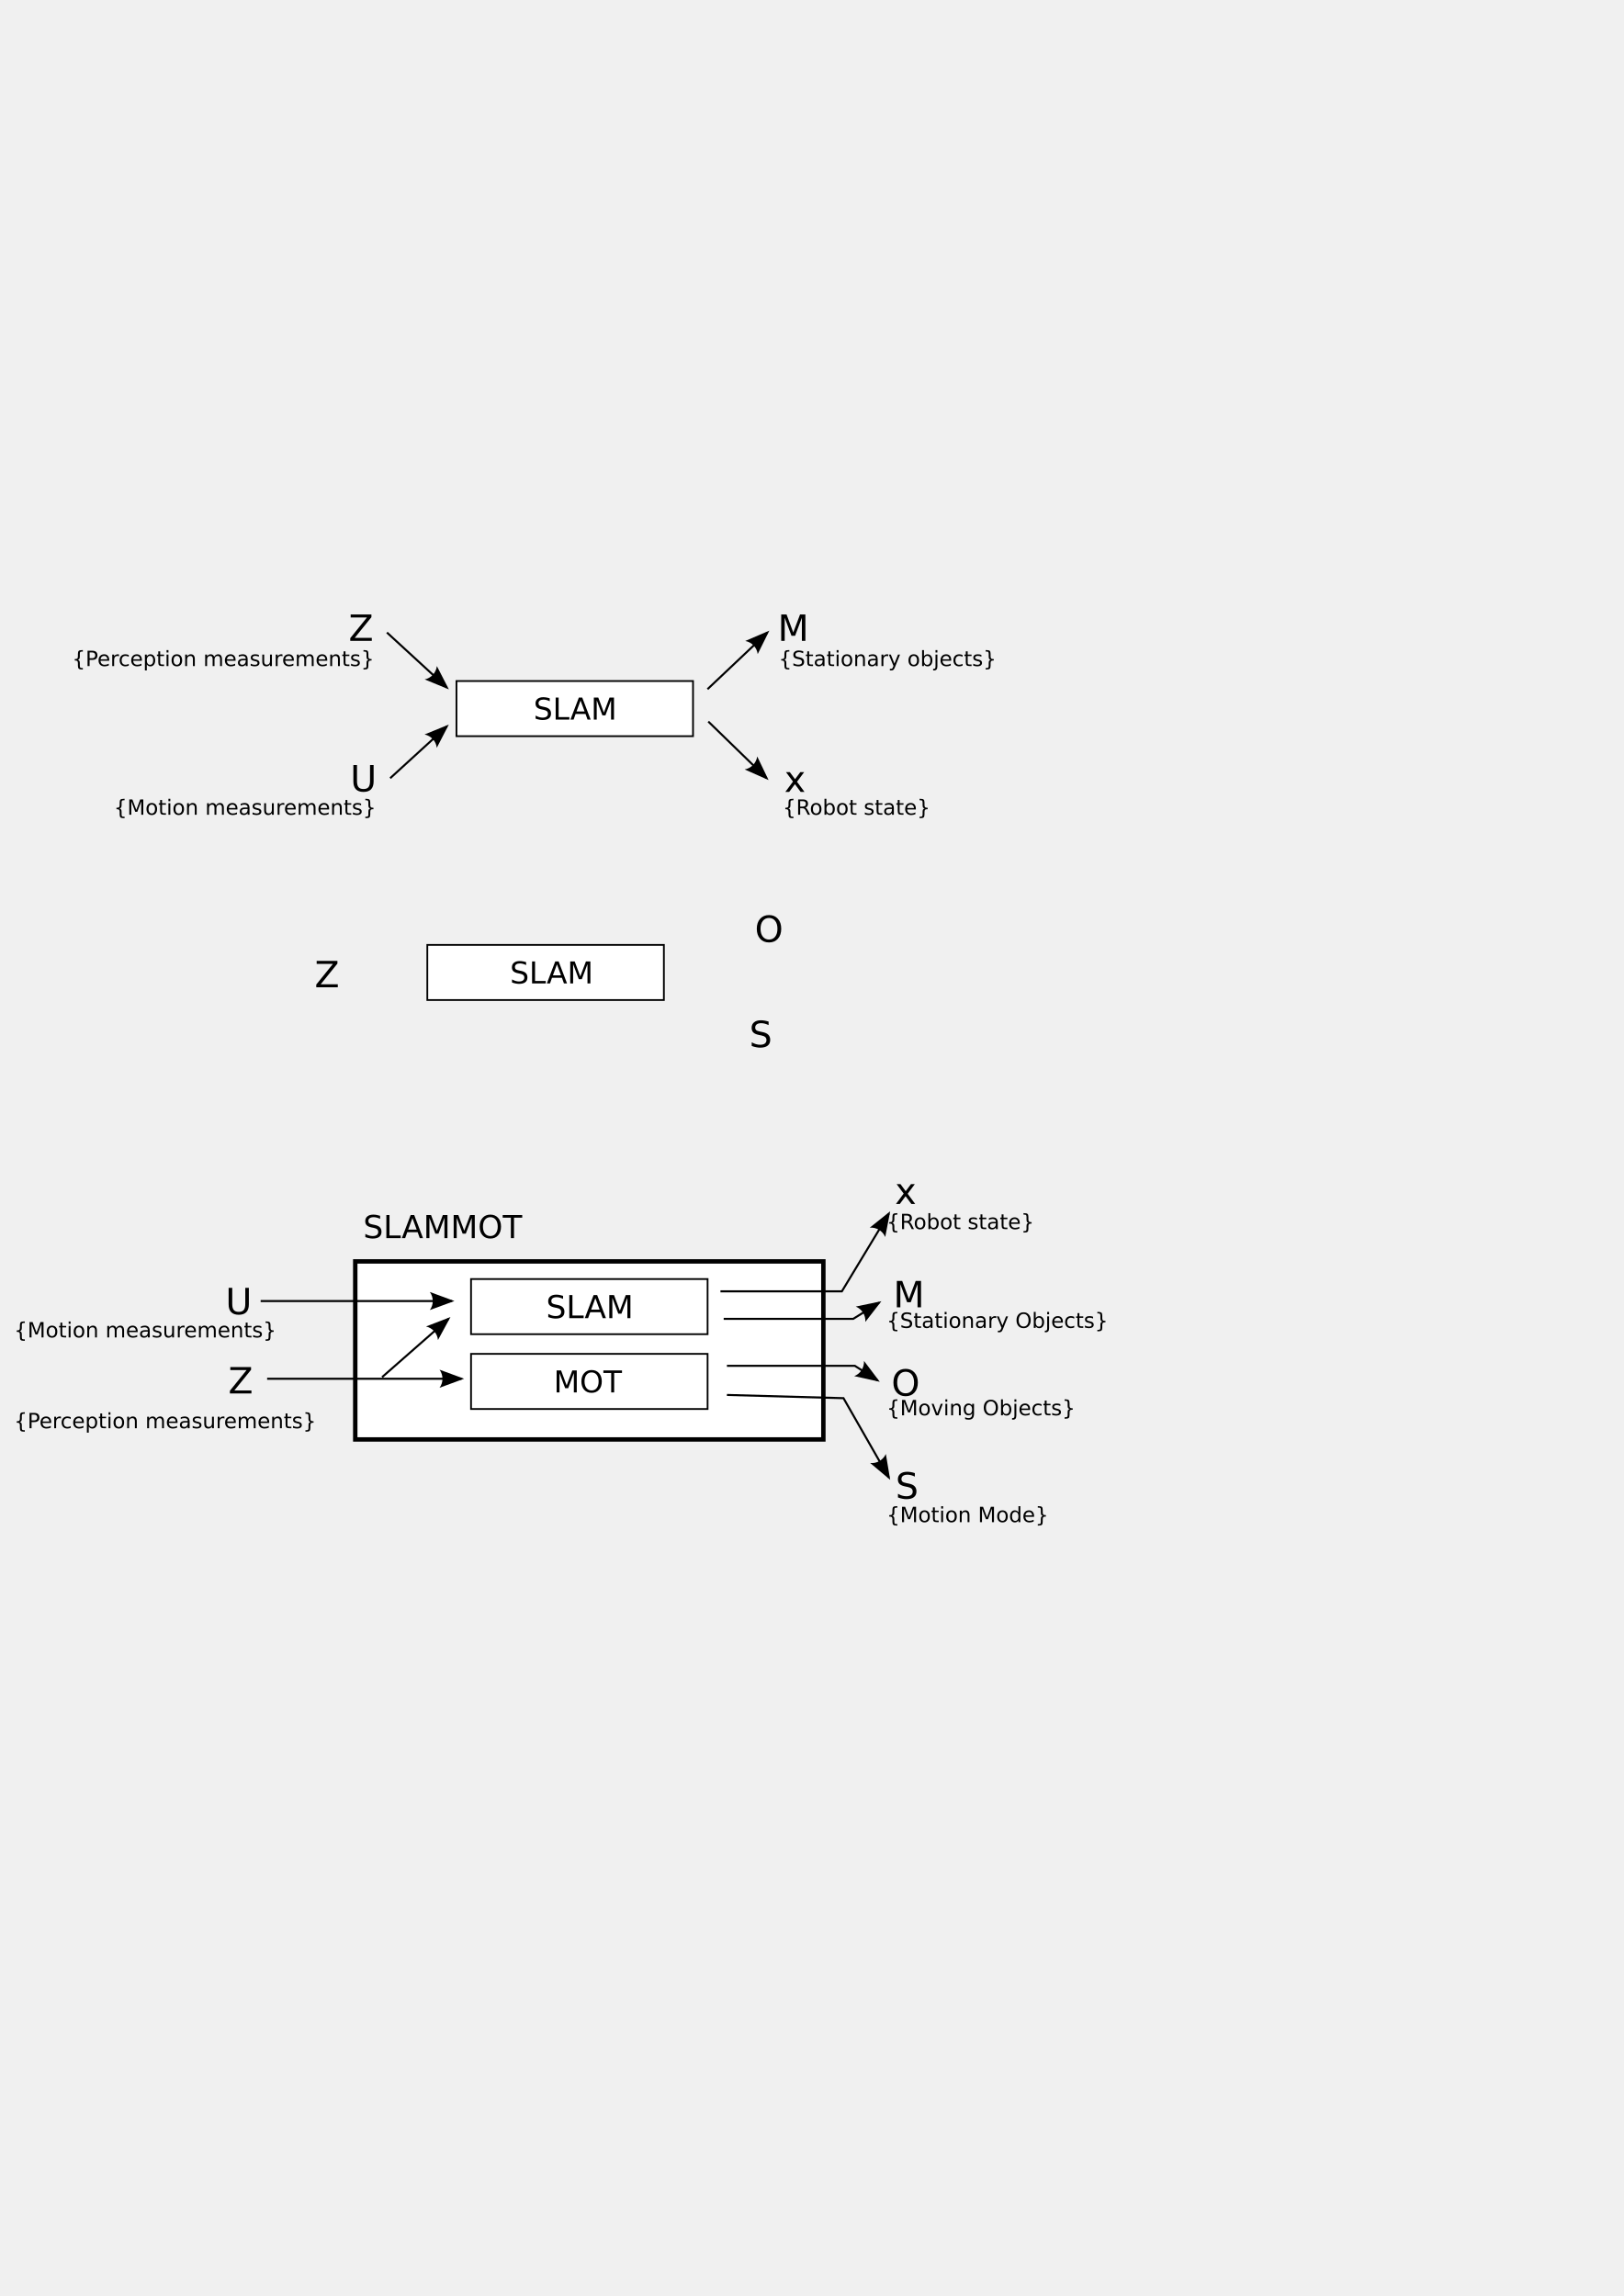
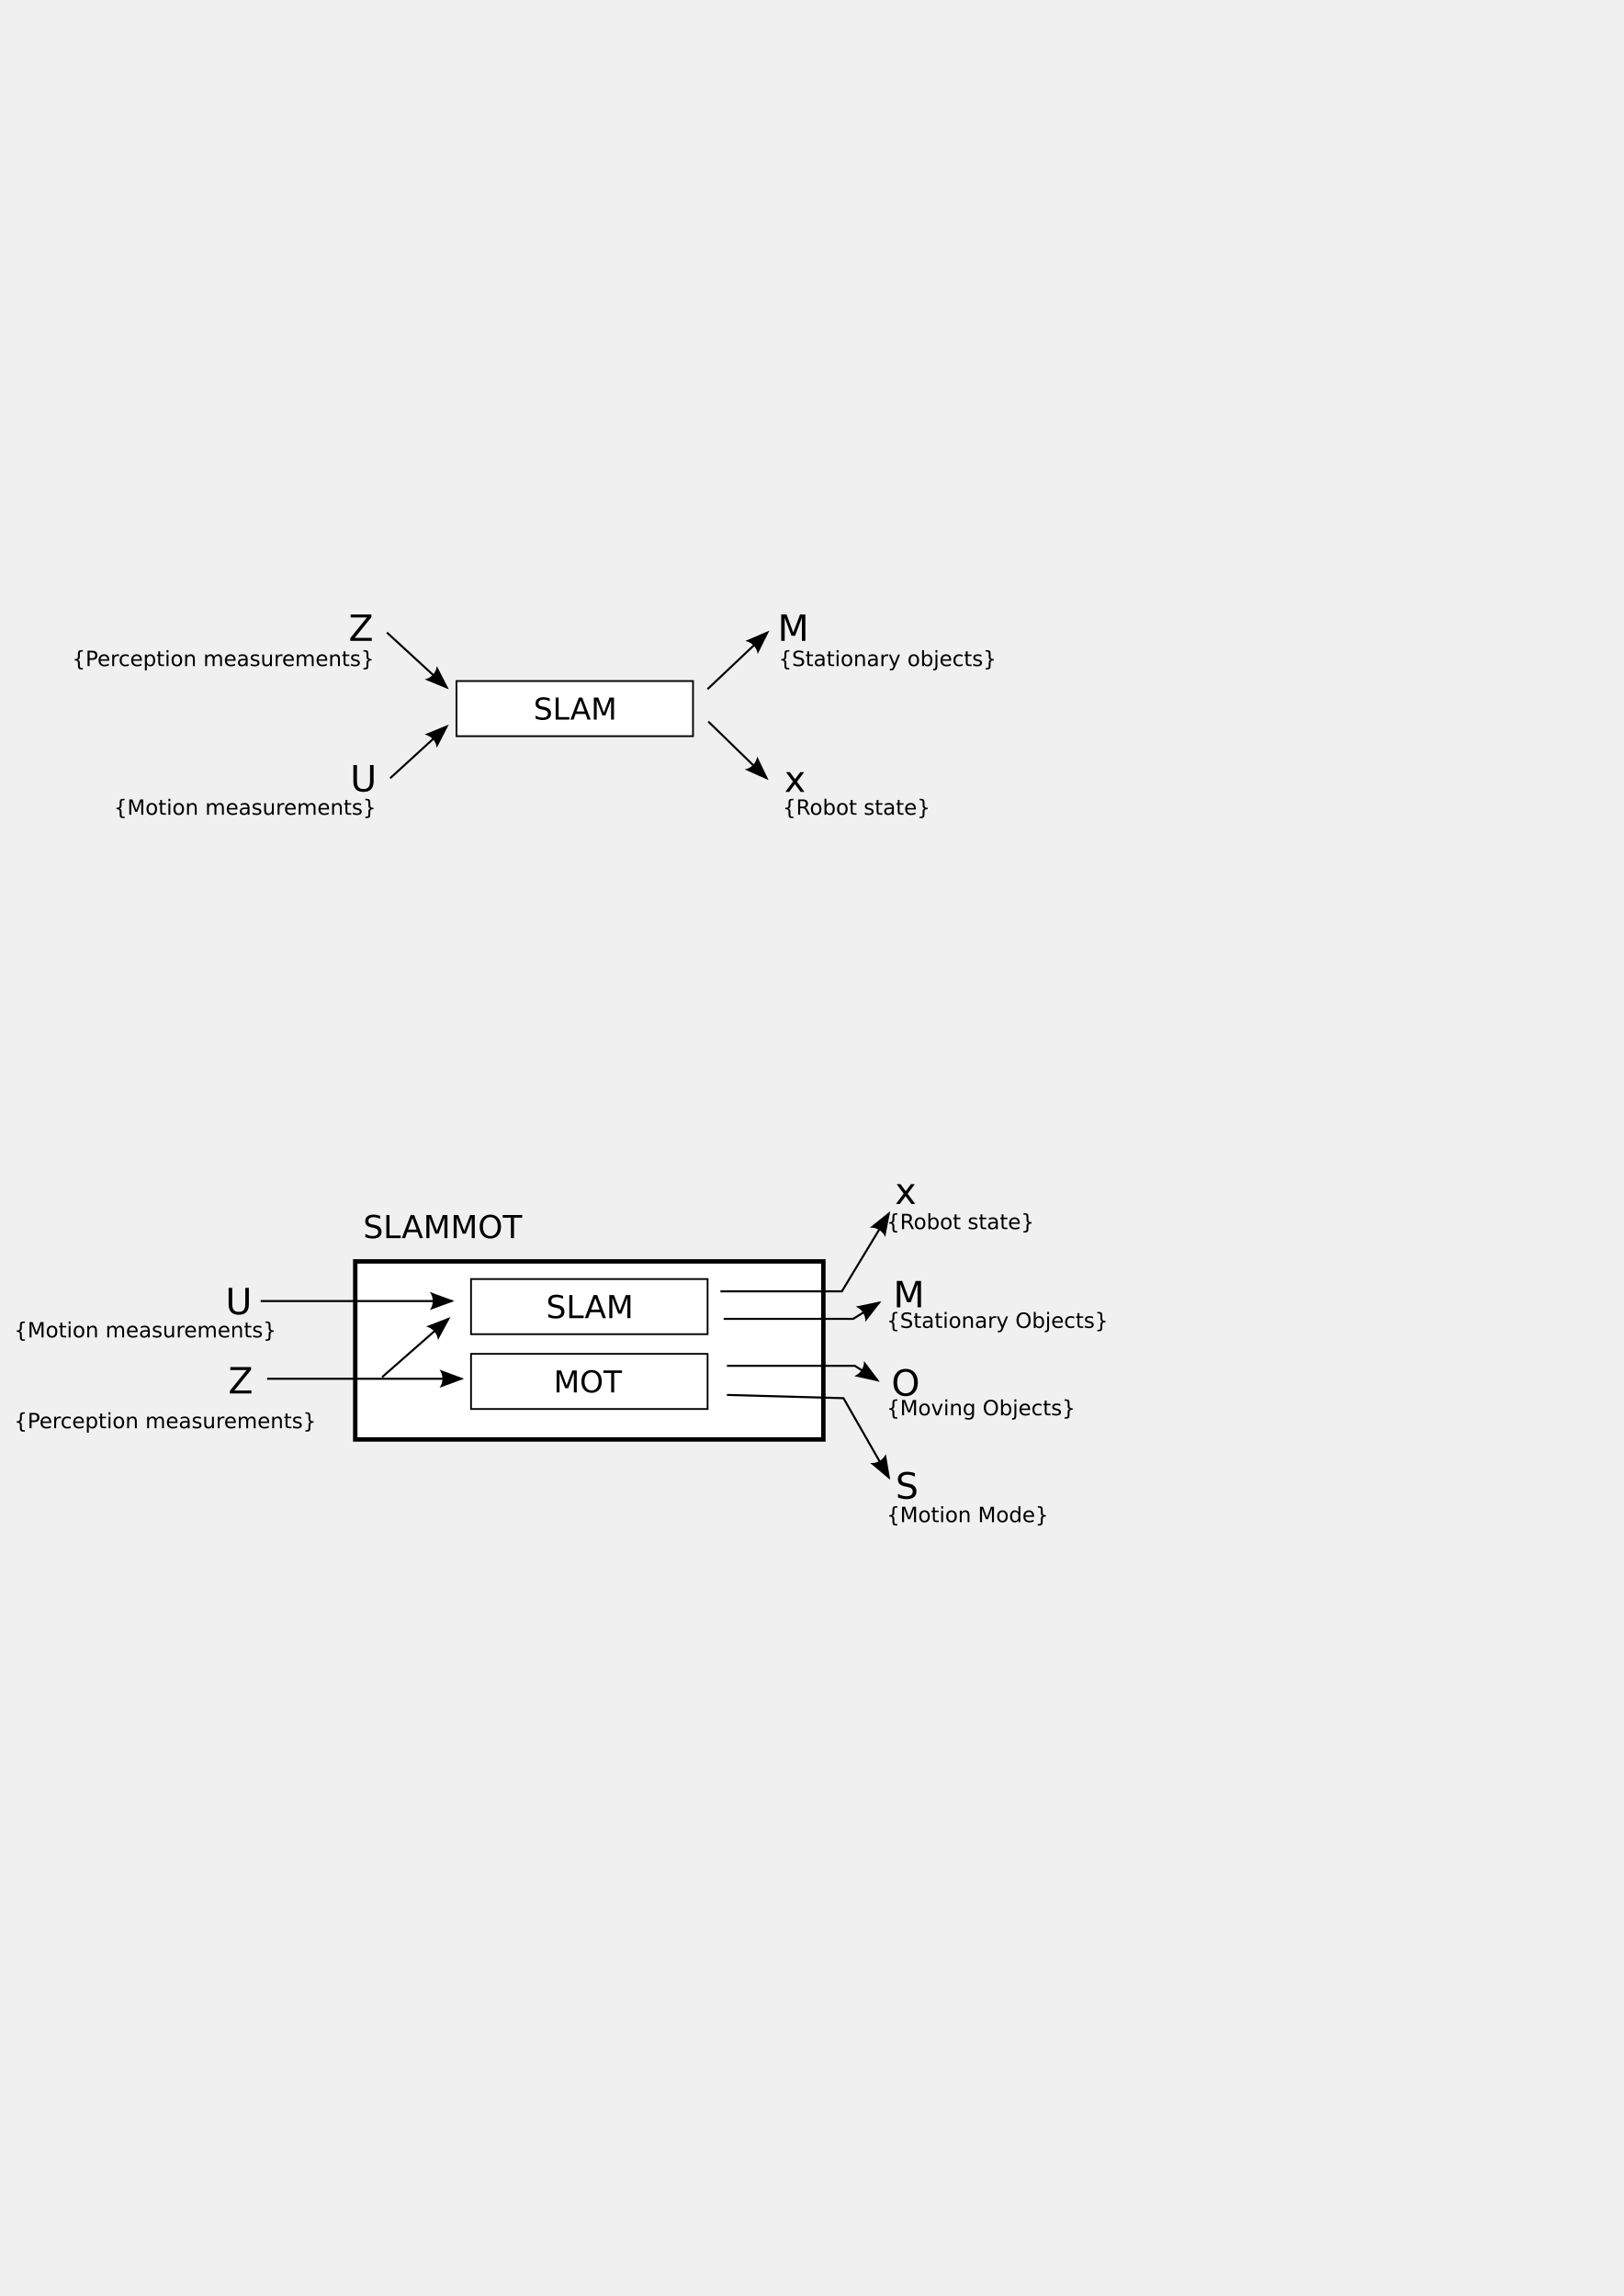
<svg xmlns="http://www.w3.org/2000/svg" width="210mm" height="297mm" id="svg2" version="1.1">
  <defs id="defs4">
    <marker orient="auto" refY="0.0" refX="0.0" id="Arrow2Mend" style="overflow:visible;">
      <path id="path3840" style="font-size:12.0;fill-rule:evenodd;stroke-width:0.625;stroke-linejoin:round;" d="M 8.719,4.034 L -2.207,0.016 L 8.719,-4.002 C 6.973,-1.63 6.983,1.616 8.719,4.034 z " transform="scale(0.6) rotate(180) translate(0,0)" />
    </marker>
    <marker orient="auto" refY="0.0" refX="0.0" id="Arrow2Lend" style="overflow:visible;">
      <path id="path3964" style="font-size:12.0;fill-rule:evenodd;stroke-width:0.625;stroke-linejoin:round;" d="M 8.719,4.034 L -2.207,0.016 L 8.719,-4.002 C 6.973,-1.63 6.983,1.616 8.719,4.034 z " transform="scale(1.1) rotate(180) translate(1,0)" />
    </marker>
    <marker orient="auto" refY="0" refX="0" id="Arrow2Lend-8" style="overflow:visible">
      <path id="path3964-6" style="font-size:12px;fill-rule:evenodd;stroke-width:0.625;stroke-linejoin:round" d="M 8.719,4.034 -2.207,0.016 8.719,-4.002 c -1.745,2.372 -1.735,5.617 -6e-7,8.035 z" transform="matrix(-1.1,0,0,-1.1,-1.1,0)" />
    </marker>
  </defs>
  <g id="layer1">
    <rect style="fill:#ffffff;fill-opacity:0.985;stroke:#000000;stroke-width:2.162;stroke-miterlimit:4;stroke-opacity:1;stroke-dasharray:none" id="rect3596-6-9" width="228.819" height="87.043" x="173.658" y="616.705" />
    <rect style="fill:#ffffff;fill-opacity:0.985;stroke:#000000;stroke-width:0.855;stroke-miterlimit:4;stroke-opacity:1;stroke-dasharray:none" id="rect3596" width="115.632" height="26.957" x="230.252" y="625.327" />
    <text xml:space="preserve" style="font-size:17.708px;font-style:normal;font-weight:normal;fill:#000000;fill-opacity:1;stroke:none;font-family:Bitstream Vera Sans" x="111.58" y="681.275" id="text2855">
      <tspan id="tspan2857" x="111.58" y="681.275">Z</tspan>
    </text>
    <text xml:space="preserve" style="font-size:17.708px;font-style:normal;font-weight:normal;fill:#000000;fill-opacity:1;stroke:none;font-family:Bitstream Vera Sans" x="110.232" y="642.543" id="text2855-2">
      <tspan id="tspan2857-7" x="110.232" y="642.543">U</tspan>
    </text>
    <text xml:space="preserve" style="font-size:17.708px;font-style:normal;font-weight:normal;fill:#000000;fill-opacity:1;stroke:none;font-family:Bitstream Vera Sans" x="436.669" y="639.159" id="text2855-2-0">
      <tspan id="tspan2857-7-4" x="436.669" y="639.159">M</tspan>
    </text>
    <text xml:space="preserve" style="font-size:17.708px;font-style:normal;font-weight:normal;fill:#000000;fill-opacity:1;stroke:none;font-family:Bitstream Vera Sans" x="437.463" y="588.606" id="text2855-2-0-2">
      <tspan id="tspan2857-7-4-4" x="437.463" y="588.606">x</tspan>
    </text>
    <rect style="fill:#ffffff;fill-opacity:0.985;stroke:#000000;stroke-width:0.855;stroke-miterlimit:4;stroke-opacity:1;stroke-dasharray:none" id="rect3596-6" width="115.632" height="26.957" x="230.252" y="661.91" />
    <text xml:space="preserve" style="font-size:17.708px;font-style:normal;font-weight:normal;fill:#000000;fill-opacity:1;stroke:none;font-family:Bitstream Vera Sans" x="435.726" y="682.361" id="text2855-2-0-8">
      <tspan id="tspan2857-7-4-3" x="435.726" y="682.361">O</tspan>
    </text>
    <text xml:space="preserve" style="font-size:17.708px;font-style:normal;font-weight:normal;fill:#000000;fill-opacity:1;stroke:none;font-family:Bitstream Vera Sans" x="437.729" y="732.689" id="text2855-2-0-2-0">
      <tspan id="tspan2857-7-4-4-4" x="437.729" y="732.689">S</tspan>
    </text>
    <text xml:space="preserve" style="font-size:15.47px;font-style:normal;font-weight:normal;fill:#000000;fill-opacity:1;stroke:none;font-family:Bitstream Vera Sans" x="266.955" y="644.436" id="text2984">
      <tspan id="tspan2986" x="266.955" y="644.436">SLAM</tspan>
    </text>
    <text xml:space="preserve" style="font-size:14.758px;font-style:normal;font-weight:normal;fill:#000000;fill-opacity:1;stroke:none;font-family:Bitstream Vera Sans" x="270.636" y="680.76" id="text2984-0">
      <tspan id="tspan2986-5" x="270.636" y="680.76">MOT</tspan>
    </text>
    <path style="fill:none;stroke:#000000;stroke-width:1px;stroke-linecap:butt;stroke-linejoin:miter;stroke-opacity:1;marker-end:url(#Arrow2Lend-8)" d="m 127.415,636.089 93.385,0" id="path4613" />
    <path style="fill:none;stroke:#000000;stroke-width:1px;stroke-linecap:butt;stroke-linejoin:miter;stroke-opacity:1;marker-end:url(#Arrow2Lend-8)" d="m 130.58,674.076 54.606,0 40.361,0" id="path4615" />
    <path style="fill:none;stroke:#000000;stroke-width:1px;stroke-linecap:butt;stroke-linejoin:miter;stroke-opacity:1;marker-end:url(#Arrow2Lend-8)" d="m 186.769,673.284 32.447,-28.49" id="path4617" />
    <g id="g3011" transform="translate(5.539762,-2.374184)">
      <rect y="335.334" x="217.589" height="26.957" width="115.632" id="rect3596-6-5" style="fill:#ffffff;fill-opacity:0.985;stroke:#000000;stroke-width:0.855;stroke-miterlimit:4;stroke-opacity:1;stroke-dasharray:none" />
      <text id="text2984-0-6" y="354.185" x="255.264" style="font-size:14.758px;font-style:normal;font-weight:normal;fill:#000000;fill-opacity:1;stroke:none;font-family:Bitstream Vera Sans" xml:space="preserve">
        <tspan y="354.185" x="255.264" id="tspan2986-5-7">SLAM</tspan>
      </text>
    </g>
    <text xml:space="preserve" style="font-size:15.47px;font-style:normal;font-weight:normal;fill:#000000;fill-opacity:1;stroke:none;font-family:Bitstream Vera Sans" x="177.527" y="605.316" id="text2984-1-0">
      <tspan id="tspan2986-4-3" x="177.527" y="605.316">SLAMMOT</tspan>
    </text>
    <path style="fill:none;stroke:#000000;stroke-width:1px;stroke-linecap:butt;stroke-linejoin:miter;stroke-opacity:1;marker-end:url(#Arrow2Lend-8)" d="m 352.171,631.34 59.355,0 22.95,-37.987" id="path5080" />
    <path style="fill:none;stroke:#000000;stroke-width:1px;stroke-linecap:butt;stroke-linejoin:miter;stroke-opacity:1;marker-end:url(#Arrow2Lend-8)" d="m 353.753,644.794 63.312,0 12.662,-7.914" id="path5082" />
    <path style="fill:none;stroke:#000000;stroke-width:1px;stroke-linecap:butt;stroke-linejoin:miter;stroke-opacity:1;marker-end:url(#Arrow2Lend-8)" d="m 355.336,667.744 62.52,0 11.08,7.123" id="path5084" />
    <path style="fill:none;stroke:#000000;stroke-width:1px;stroke-linecap:butt;stroke-linejoin:miter;stroke-opacity:1;marker-end:url(#Arrow2Lend-8)" d="m 355.336,681.99 56.98,1.583 22.159,38.778" id="path5086" />
    <text xml:space="preserve" style="font-size:10.273px;font-style:normal;font-weight:normal;fill:#000000;fill-opacity:1;stroke:none;font-family:Bitstream Vera Sans" x="6.881" y="653.864" id="text5460">
      <tspan id="tspan5462" x="6.881" y="653.864">{Motion measurements}</tspan>
    </text>
    <text xml:space="preserve" style="font-size:10.273px;font-style:normal;font-weight:normal;fill:#000000;fill-opacity:1;stroke:none;font-family:Bitstream Vera Sans" x="6.881" y="698.277" id="text5460-4">
      <tspan id="tspan5462-9" x="6.881" y="698.277">{Perception measurements}</tspan>
    </text>
    <text xml:space="preserve" style="font-size:10.273px;font-style:normal;font-weight:normal;fill:#000000;fill-opacity:1;stroke:none;font-family:Bitstream Vera Sans" x="433.39" y="600.936" id="text5460-4-8">
      <tspan id="tspan5462-9-2" x="433.39" y="600.936">{Robot state}</tspan>
    </text>
    <text xml:space="preserve" style="font-size:10.273px;font-style:normal;font-weight:normal;fill:#000000;fill-opacity:1;stroke:none;font-family:Bitstream Vera Sans" x="433.39" y="649.211" id="text5460-4-8-8">
      <tspan id="tspan5462-9-2-6" x="433.39" y="649.211">{Stationary Objects}</tspan>
    </text>
    <text xml:space="preserve" style="font-size:10.273px;font-style:normal;font-weight:normal;fill:#000000;fill-opacity:1;stroke:none;font-family:Bitstream Vera Sans" x="433.39" y="691.946" id="text5460-4-8-8-6">
      <tspan id="tspan5462-9-2-6-6" x="433.39" y="691.946">{Moving Objects}</tspan>
    </text>
    <text xml:space="preserve" style="font-size:10.273px;font-style:normal;font-weight:normal;fill:#000000;fill-opacity:1;stroke:none;font-family:Bitstream Vera Sans" x="433.39" y="744.178" id="text5460-4-8-8-6-0">
      <tspan id="tspan5462-9-2-6-6-7" x="433.39" y="744.178">{Motion Mode}</tspan>
    </text>
    <text xml:space="preserve" style="font-size:17.708px;font-style:normal;font-weight:normal;fill:#000000;fill-opacity:1;stroke:none;font-family:Bitstream Vera Sans" x="170.416" y="313.323" id="text2855-6">
      <tspan id="tspan2857-1" x="170.416" y="313.323">Z</tspan>
    </text>
    <text xml:space="preserve" style="font-size:17.708px;font-style:normal;font-weight:normal;fill:#000000;fill-opacity:1;stroke:none;font-family:Bitstream Vera Sans" x="171.207" y="386.923" id="text2855-6-4">
      <tspan id="tspan2857-1-5" x="171.207" y="386.923">U</tspan>
    </text>
    <text xml:space="preserve" style="font-size:17.708px;font-style:normal;font-weight:normal;fill:#000000;fill-opacity:1;stroke:none;font-family:Bitstream Vera Sans" x="380.14" y="313.323" id="text2855-2-0-3">
      <tspan id="tspan2857-7-4-9" x="380.14" y="313.323">M</tspan>
    </text>
    <text xml:space="preserve" style="font-size:17.708px;font-style:normal;font-weight:normal;fill:#000000;fill-opacity:1;stroke:none;font-family:Bitstream Vera Sans" x="383.37" y="387.174" id="text2855-2-0-2-2">
      <tspan id="tspan2857-7-4-4-9" x="383.37" y="387.174">x</tspan>
    </text>
-     <rect style="fill:#ffffff;fill-opacity:0.985;stroke:#000000;stroke-width:0.855;stroke-miterlimit:4;stroke-opacity:1;stroke-dasharray:none" id="rect3596-6-5-1" width="115.632" height="26.957" x="208.884" y="461.957" />
-     <text xml:space="preserve" style="font-size:14.758px;font-style:normal;font-weight:normal;fill:#000000;fill-opacity:1;stroke:none;font-family:Bitstream Vera Sans" x="249.268" y="480.808" id="text2984-0-6-8">
-       <tspan id="tspan2986-5-7-7" x="249.268" y="480.808">SLAM</tspan>
-     </text>
-     <text xml:space="preserve" style="font-size:17.708px;font-style:normal;font-weight:normal;fill:#000000;fill-opacity:1;stroke:none;font-family:Bitstream Vera Sans" x="153.796" y="482.682" id="text2855-6-8">
-       <tspan id="tspan2857-1-8" x="153.796" y="482.682">Z</tspan>
-     </text>
-     <text xml:space="preserve" style="font-size:17.708px;font-style:normal;font-weight:normal;fill:#000000;fill-opacity:1;stroke:none;font-family:Bitstream Vera Sans" x="368.943" y="460.514" id="text2855-2-0-8-4">
-       <tspan id="tspan2857-7-4-3-2" x="368.943" y="460.514">O</tspan>
-     </text>
-     <text xml:space="preserve" style="font-size:17.708px;font-style:normal;font-weight:normal;fill:#000000;fill-opacity:1;stroke:none;font-family:Bitstream Vera Sans" x="366.244" y="511.954" id="text2855-2-0-2-0-7">
-       <tspan id="tspan2857-7-4-4-4-6" x="366.244" y="511.954">S</tspan>
-     </text>
    <text xml:space="preserve" style="font-size:10.273px;font-style:normal;font-weight:normal;fill:#000000;fill-opacity:1;stroke:none;font-family:Bitstream Vera Sans" x="35.248" y="325.646" id="text5460-4-0">
      <tspan id="tspan5462-9-7" x="35.248" y="325.646">{Perception measurements}</tspan>
    </text>
    <text xml:space="preserve" style="font-size:10.273px;font-style:normal;font-weight:normal;fill:#000000;fill-opacity:1;stroke:none;font-family:Bitstream Vera Sans" x="55.648" y="398.339" id="text5460-4-0-4">
      <tspan id="tspan5462-9-7-7" x="55.648" y="398.339">{Motion measurements}</tspan>
    </text>
    <text xml:space="preserve" style="font-size:10.273px;font-style:normal;font-weight:normal;fill:#000000;fill-opacity:1;stroke:none;font-family:Bitstream Vera Sans" x="380.594" y="325.646" id="text5460-4-0-4-6">
      <tspan id="tspan5462-9-7-7-9" x="380.594" y="325.646">{Stationary objects}</tspan>
    </text>
    <text xml:space="preserve" style="font-size:10.273px;font-style:normal;font-weight:normal;fill:#000000;fill-opacity:1;stroke:none;font-family:Bitstream Vera Sans" x="382.596" y="398.339" id="text5460-4-8-9">
      <tspan id="tspan5462-9-2-2" x="382.596" y="398.339">{Robot state}</tspan>
    </text>
    <path style="fill:none;stroke:#000000;stroke-width:1px;stroke-linecap:butt;stroke-linejoin:miter;stroke-opacity:1;marker-end:url(#Arrow2Lend-8)" d="m 345.839,336.942 29.282,-27.699" id="path3016" />
    <path style="fill:none;stroke:#000000;stroke-width:1px;stroke-linecap:butt;stroke-linejoin:miter;stroke-opacity:1;marker-end:url(#Arrow2Lend-8)" d="m 346.235,352.769 28.49,27.699" id="path3018" />
    <path style="fill:none;stroke:#000000;stroke-width:1px;stroke-linecap:butt;stroke-linejoin:miter;stroke-opacity:1;marker-end:url(#Arrow2Lend-8)" d="m 189.143,309.243 29.282,26.907" id="path3022" />
    <path style="fill:none;stroke:#000000;stroke-width:1px;stroke-linecap:butt;stroke-linejoin:miter;stroke-opacity:1;marker-end:url(#Arrow2Lend-8)" d="m 190.726,380.468 27.699,-25.325" id="path3024" />
  </g>
</svg>
